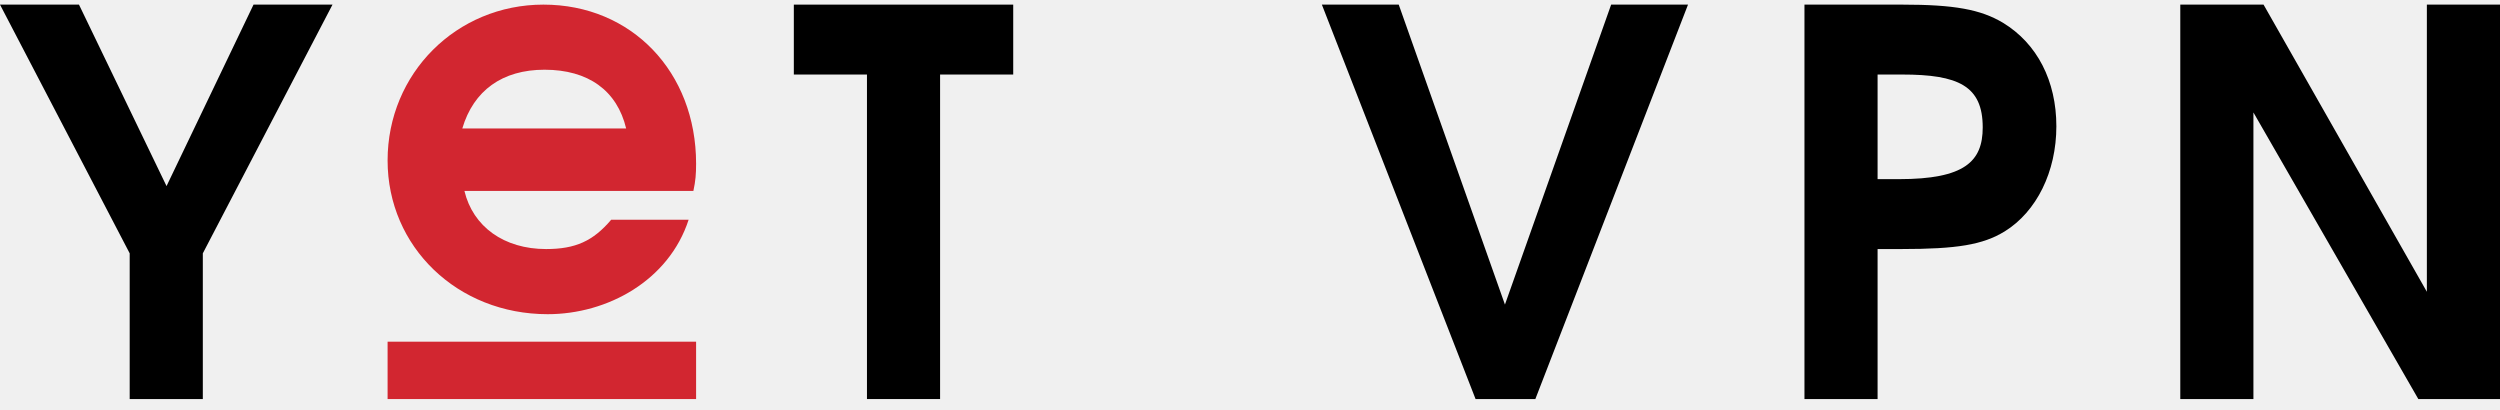
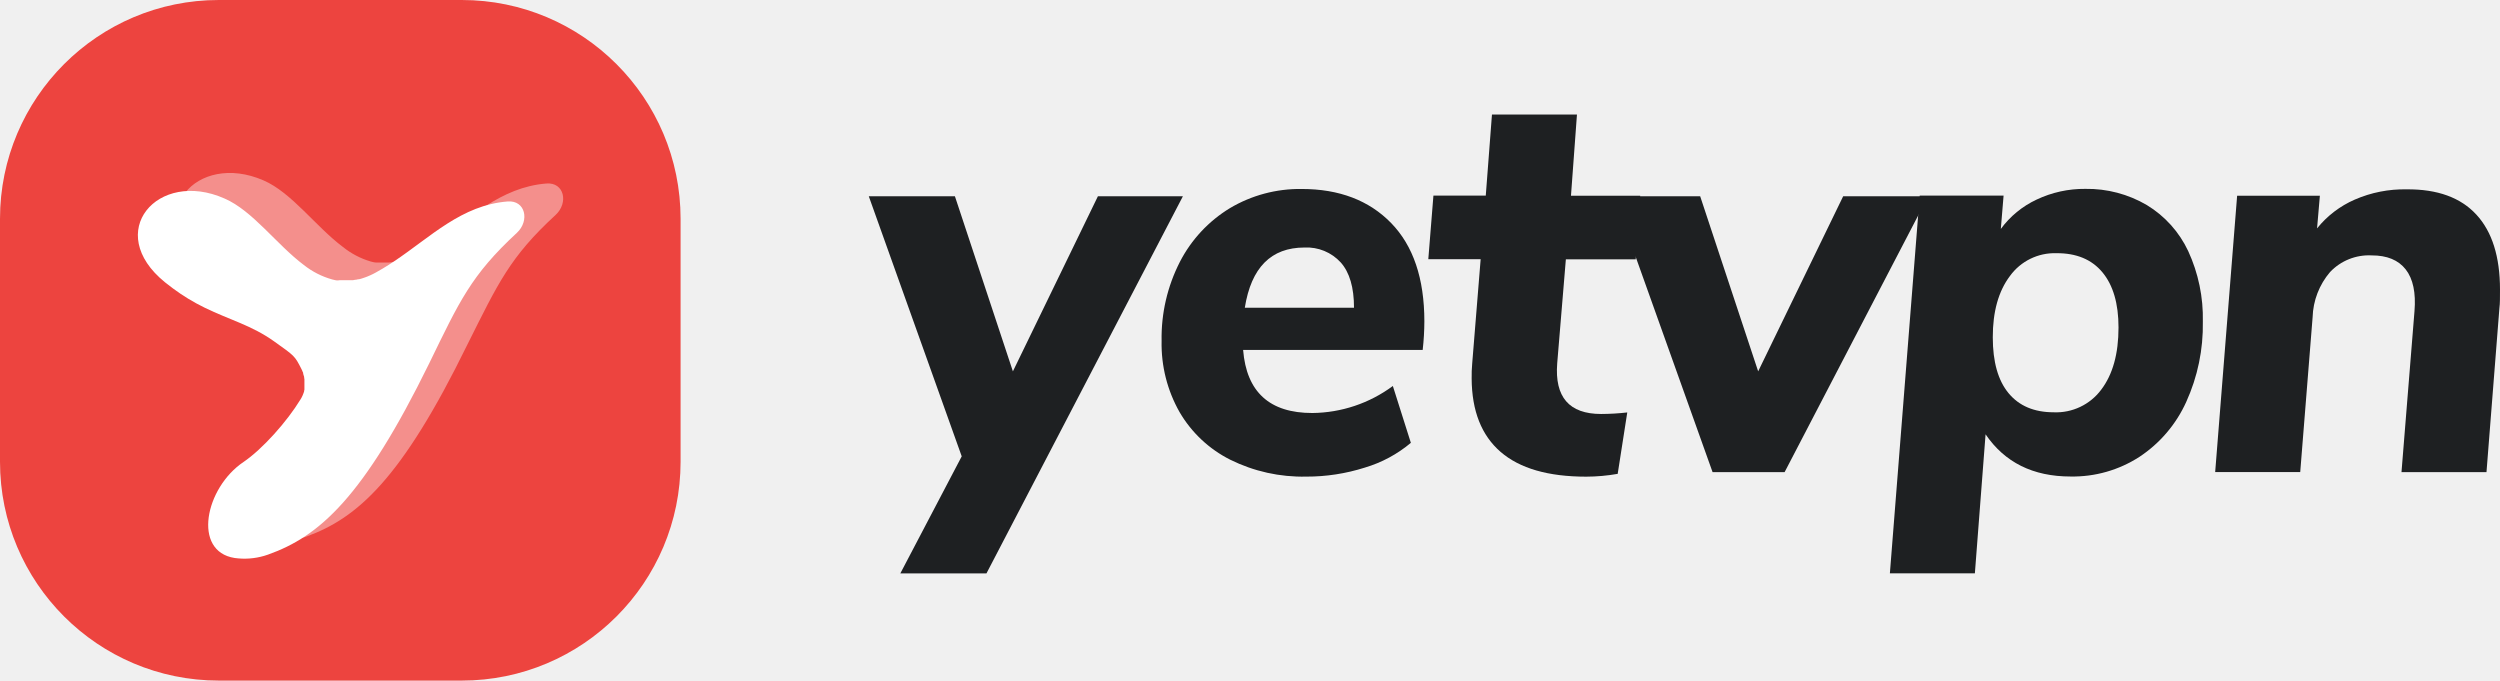
- <svg xmlns="http://www.w3.org/2000/svg" viewBox="0 0 352 57.333" height="20" width="122" xml:space="preserve" id="svg2" version="1.1">
-   <defs id="defs6" />
-   <g transform="matrix(1.333333,0,0,-1.333333,0,57.33333)" id="g10">
-     <g transform="scale(0.1)" id="g12">
-       <path id="path14" style="fill:#000000;fill-opacity:1;fill-rule:nonzero;stroke:none" d="M 351.129,426.52 H 267.73 L 175.859,234.879 83.398,426.52 H 0 L 136.949,163.871 V 10 h 77.231 v 153.871 z" />
-       <path id="path16" style="fill:#d22630;fill-opacity:1;fill-rule:nonzero;stroke:none" d="m 735.078,258.551 c 0,96.961 -68.199,167.969 -161.207,167.969 -91.883,0 -164.57,-72.692 -164.57,-164.571 0,-91.328 73.82,-162.34 169.058,-162.34 63.121,0 127.969,35.512 148.832,99.762 H 645.43 c -19.141,-22.543 -37.731,-30.973 -68.75,-30.973 -44.532,0 -77.231,23.672 -86.25,61.403 h 241.8 c 2.258,10.711 2.848,17.5 2.848,28.75 z m -73.867,37.187 H 488.199 c 11.84,40.043 42.27,62.032 86.801,62.032 46.211,0 76.641,-21.989 86.211,-62.032 z" />
-       <path id="path18" style="fill:#000000;fill-opacity:1;fill-rule:nonzero;stroke:none" d="M 1069.96,352.691 V 426.52 H 838.281 v -73.829 h 77.231 V 10 h 77.218 v 342.691 z" />
-       <path id="path20" style="fill:#000000;fill-opacity:1;fill-rule:nonzero;stroke:none" d="m 1782.54,426.52 h -81.17 L 1589.22,109.762 1477.07,426.52 H 1395.9 L 1558.2,10 h 63.13 z" />
-       <path id="path22" style="fill:#000000;fill-opacity:1;fill-rule:nonzero;stroke:none" d="m 2171.52,298.012 c 0,47.929 -20.27,87.379 -56.36,109.328 -23.68,14.101 -51.29,19.18 -106.53,19.18 H 1905.51 V 10 h 77.22 v 158.398 h 24.81 c 59.18,0 86.21,4.493 109.34,18.59 33.78,20.864 54.64,63.133 54.64,111.024 z m -77.77,-1.141 c 0,-36.051 -19.14,-54.652 -88.48,-54.652 h -22.54 v 110.472 h 25.9 c 59.18,0 85.12,-11.832 85.12,-55.82 z" />
-       <path id="path24" style="fill:#000000;fill-opacity:1;fill-rule:nonzero;stroke:none" d="m 2640,10 v 416.52 h -77.23 V 123.281 L 2390.31,426.52 h -87.93 V 10 h 77.23 V 312.648 L 2553.75,10 Z" />
-       <path id="path26" style="fill:#d22630;fill-opacity:1;fill-rule:nonzero;stroke:none" d="m 409.301,9.988 h 325.777 v 60.59 H 409.301 Z" />
+ <svg xmlns="http://www.w3.org/2000/svg" viewBox="0 0 488.55 133">
+   <defs>
+     <style>.cls-1{fill:#ed443f;}.cls-2{opacity:0.4;}.cls-3{fill:#fff;}.cls-4{fill:#1e2022;}</style>
+   </defs>
+   <g id="Layer_2" data-name="Layer 2">
+     <g id="Layer_1-2" data-name="Layer 1">
+       <rect class="cls-1" width="133" height="133" rx="42.77" />
+       <g class="cls-2">
+         <path class="cls-3" d="M108.58,42c2.56-2.37,1.68-6.42-1.8-6.14-9,.72-15,6.91-22.23,11.73h0l-.86.57c-.87.55-1.76,1.09-2.68,1.59l-.55.29-.17.08-.38.18-.2.08-.35.15-.2.08-.34.12-.2.07-.33.11-.2.06-.35.09-.16,0-.43.1h-.08l-.52.09h-.07l-.43.05h-.14l-.35,0H74.41l-.33,0-.14,0-.39,0h-.08c-.32,0-.63-.11-1-.19A15.74,15.74,0,0,1,67,48.25c-5.33-4-10-10.62-15.51-13-13.1-5.71-23.78,6.62-11.66,16.43.5.41,1,.79,1.49,1.16a40,40,0,0,0,6.28,3.8C52.46,59,56.76,60,61.17,63.19c4,2.86,4,2.78,5.32,5.38.07.14.13.28.19.41s0,.09,0,.13l.11.27,0,.15c0,.09.06.17.08.25a.83.83,0,0,1,0,.15,2.33,2.33,0,0,1,.07.25l0,.14c0,.08,0,.17,0,.25s0,.09,0,.13,0,.2,0,.29a.22.22,0,0,0,0,.08,6.09,6.09,0,0,1,0,.74v.07l0,.28a.38.38,0,0,1,0,.1,2.17,2.17,0,0,1,0,.25.3.3,0,0,1,0,.1,2.38,2.38,0,0,1,0,.26.24.24,0,0,0,0,.08l-.09.28v0a6.33,6.33,0,0,1-.44,1h0l-.18.3c-2.61,4.28-7.43,9.72-11.15,12.23-7.51,5.08-10,17.45-1.73,18.75a13.75,13.75,0,0,0,5.8-.42c.24-.06.49-.15.74-.24,9.92-3.61,18.56-11.16,31.43-37.48C97.36,55.31,99.63,50.24,108.58,42Z" />
+       </g>
+       <path class="cls-3" d="M101,45.51c2.56-2.37,1.68-6.42-1.8-6.14-9,.72-15,6.91-22.23,11.73h0l-.86.56c-.87.56-1.76,1.1-2.68,1.6l-.55.29-.17.08-.38.18-.2.08-.34.15-.21.08-.33.12-.21.07-.33.11-.19.06-.36.09-.16,0-.43.1h-.08c-.17,0-.35.06-.52.09h-.07l-.43,0h-.14l-.35,0H66.86l-.34,0-.14,0L66,54.8h-.08c-.32,0-.63-.11-1-.19a15.74,15.74,0,0,1-5.54-2.82c-5.33-4-10-10.62-15.51-13C30.81,33,20.13,45.36,32.25,55.17c.5.41,1,.79,1.49,1.15A39,39,0,0,0,40,60.13c4.87,2.38,9.17,3.44,13.58,6.59,4,2.86,4,2.78,5.32,5.38.07.14.13.27.19.41s0,.08.05.13.08.18.11.27l0,.15a2.41,2.41,0,0,1,.08.25s0,.1.05.15l.06.25,0,.14a2.21,2.21,0,0,1,.05.25.59.59,0,0,1,0,.13,2.89,2.89,0,0,1,0,.29s0,0,0,.08a6,6,0,0,1,0,.73v.08c0,.09,0,.19,0,.28s0,.06,0,.09a2,2,0,0,1,0,.26s0,.07,0,.1l-.06.26a.19.19,0,0,0,0,.08l-.09.28v0a6.33,6.33,0,0,1-.44,1h0l-.18.3c-2.6,4.28-7.42,9.71-11.15,12.23-7.51,5.08-10,17.45-1.73,18.75a13.74,13.74,0,0,0,5.8-.42,7.07,7.07,0,0,0,.74-.24C62.37,104.83,71,97.28,83.88,71,89.8,58.84,92.07,53.77,101,45.51Z" />
+       <path class="cls-4" d="M231.16,38.36l-38.39,73.7H175.94l12-22.88L169.78,38.36h16.83l11.33,34.21,16.61-34.21Z" />
+       <path class="cls-4" d="M271.86,43.59q6.48,6.66,6.49,19.19a50.92,50.92,0,0,1-.33,5.61H242.93q1,12.33,13.53,12.32a26.86,26.86,0,0,0,15.73-5.28l3.52,11.11a25.08,25.08,0,0,1-9,4.84,37.42,37.42,0,0,1-11.44,1.76,31.87,31.87,0,0,1-14.85-3.3,23.88,23.88,0,0,1-9.9-9.29A27,27,0,0,1,227,66.63a32.6,32.6,0,0,1,3.57-15.45,26.44,26.44,0,0,1,9.79-10.51,26.72,26.72,0,0,1,14-3.74Q265.37,36.93,271.86,43.59Zm-28.6,16.55H264.6q0-5.94-2.59-8.85a9,9,0,0,0-7.09-2.92Q245.13,48.37,243.26,60.14Z" />
+       <path class="cls-4" d="M304.31,71q-.78,9.9,8.58,9.9A47,47,0,0,0,318,80.6l-1.87,12a35.94,35.94,0,0,1-6.16.55q-11.12,0-16.72-4.84T287.59,74a27.46,27.46,0,0,1,.11-3l1.65-20.35H279.12l1-12.43h10.23l1.21-15.84h16.61L307,38.25h13.53l-.88,12.43H306Z" />
+       <path class="cls-4" d="M376.8,38.36l-28.05,53.9H334.67l-19.25-53.9h16.83l11.33,34.21,16.61-34.21Z" />
+       <path class="cls-4" d="M419.53,40.07a20.91,20.91,0,0,1,8.09,9,31.31,31.31,0,0,1,2.86,13.8,36.35,36.35,0,0,1-3.25,15.68,25.43,25.43,0,0,1-9.13,10.72,24,24,0,0,1-13.47,3.85q-11,0-16.61-8.25l-2.09,27.17H369.32l5.83-73.81h16.39L391,44.74A18.24,18.24,0,0,1,398,39a21.73,21.73,0,0,1,9.52-2.09A23,23,0,0,1,419.53,40.07Zm-8.91,36.08Q414,71.7,414,64q0-7-3.14-10.78t-9-3.74a10.78,10.78,0,0,0-9.08,4.46q-3.36,4.45-3.35,12,0,7.16,3.08,10.89t8.8,3.74A11,11,0,0,0,410.62,76.15Z" />
+       <path class="cls-4" d="M483.93,41.94q4.62,5,4.62,14.68c0,1.54,0,2.72-.11,3.52l-2.53,32.12H469.3l2.54-31.46q.44-5.38-1.71-8.14t-6.66-2.75a10.47,10.47,0,0,0-8.13,3.25A14.26,14.26,0,0,0,451.93,62l-2.42,30.25H432.89l4.29-54h16.17l-.55,6.38A19.37,19.37,0,0,1,460.18,39a24.23,24.23,0,0,1,10.12-2Q479.32,36.93,483.93,41.94Z" />
    </g>
  </g>
</svg>
